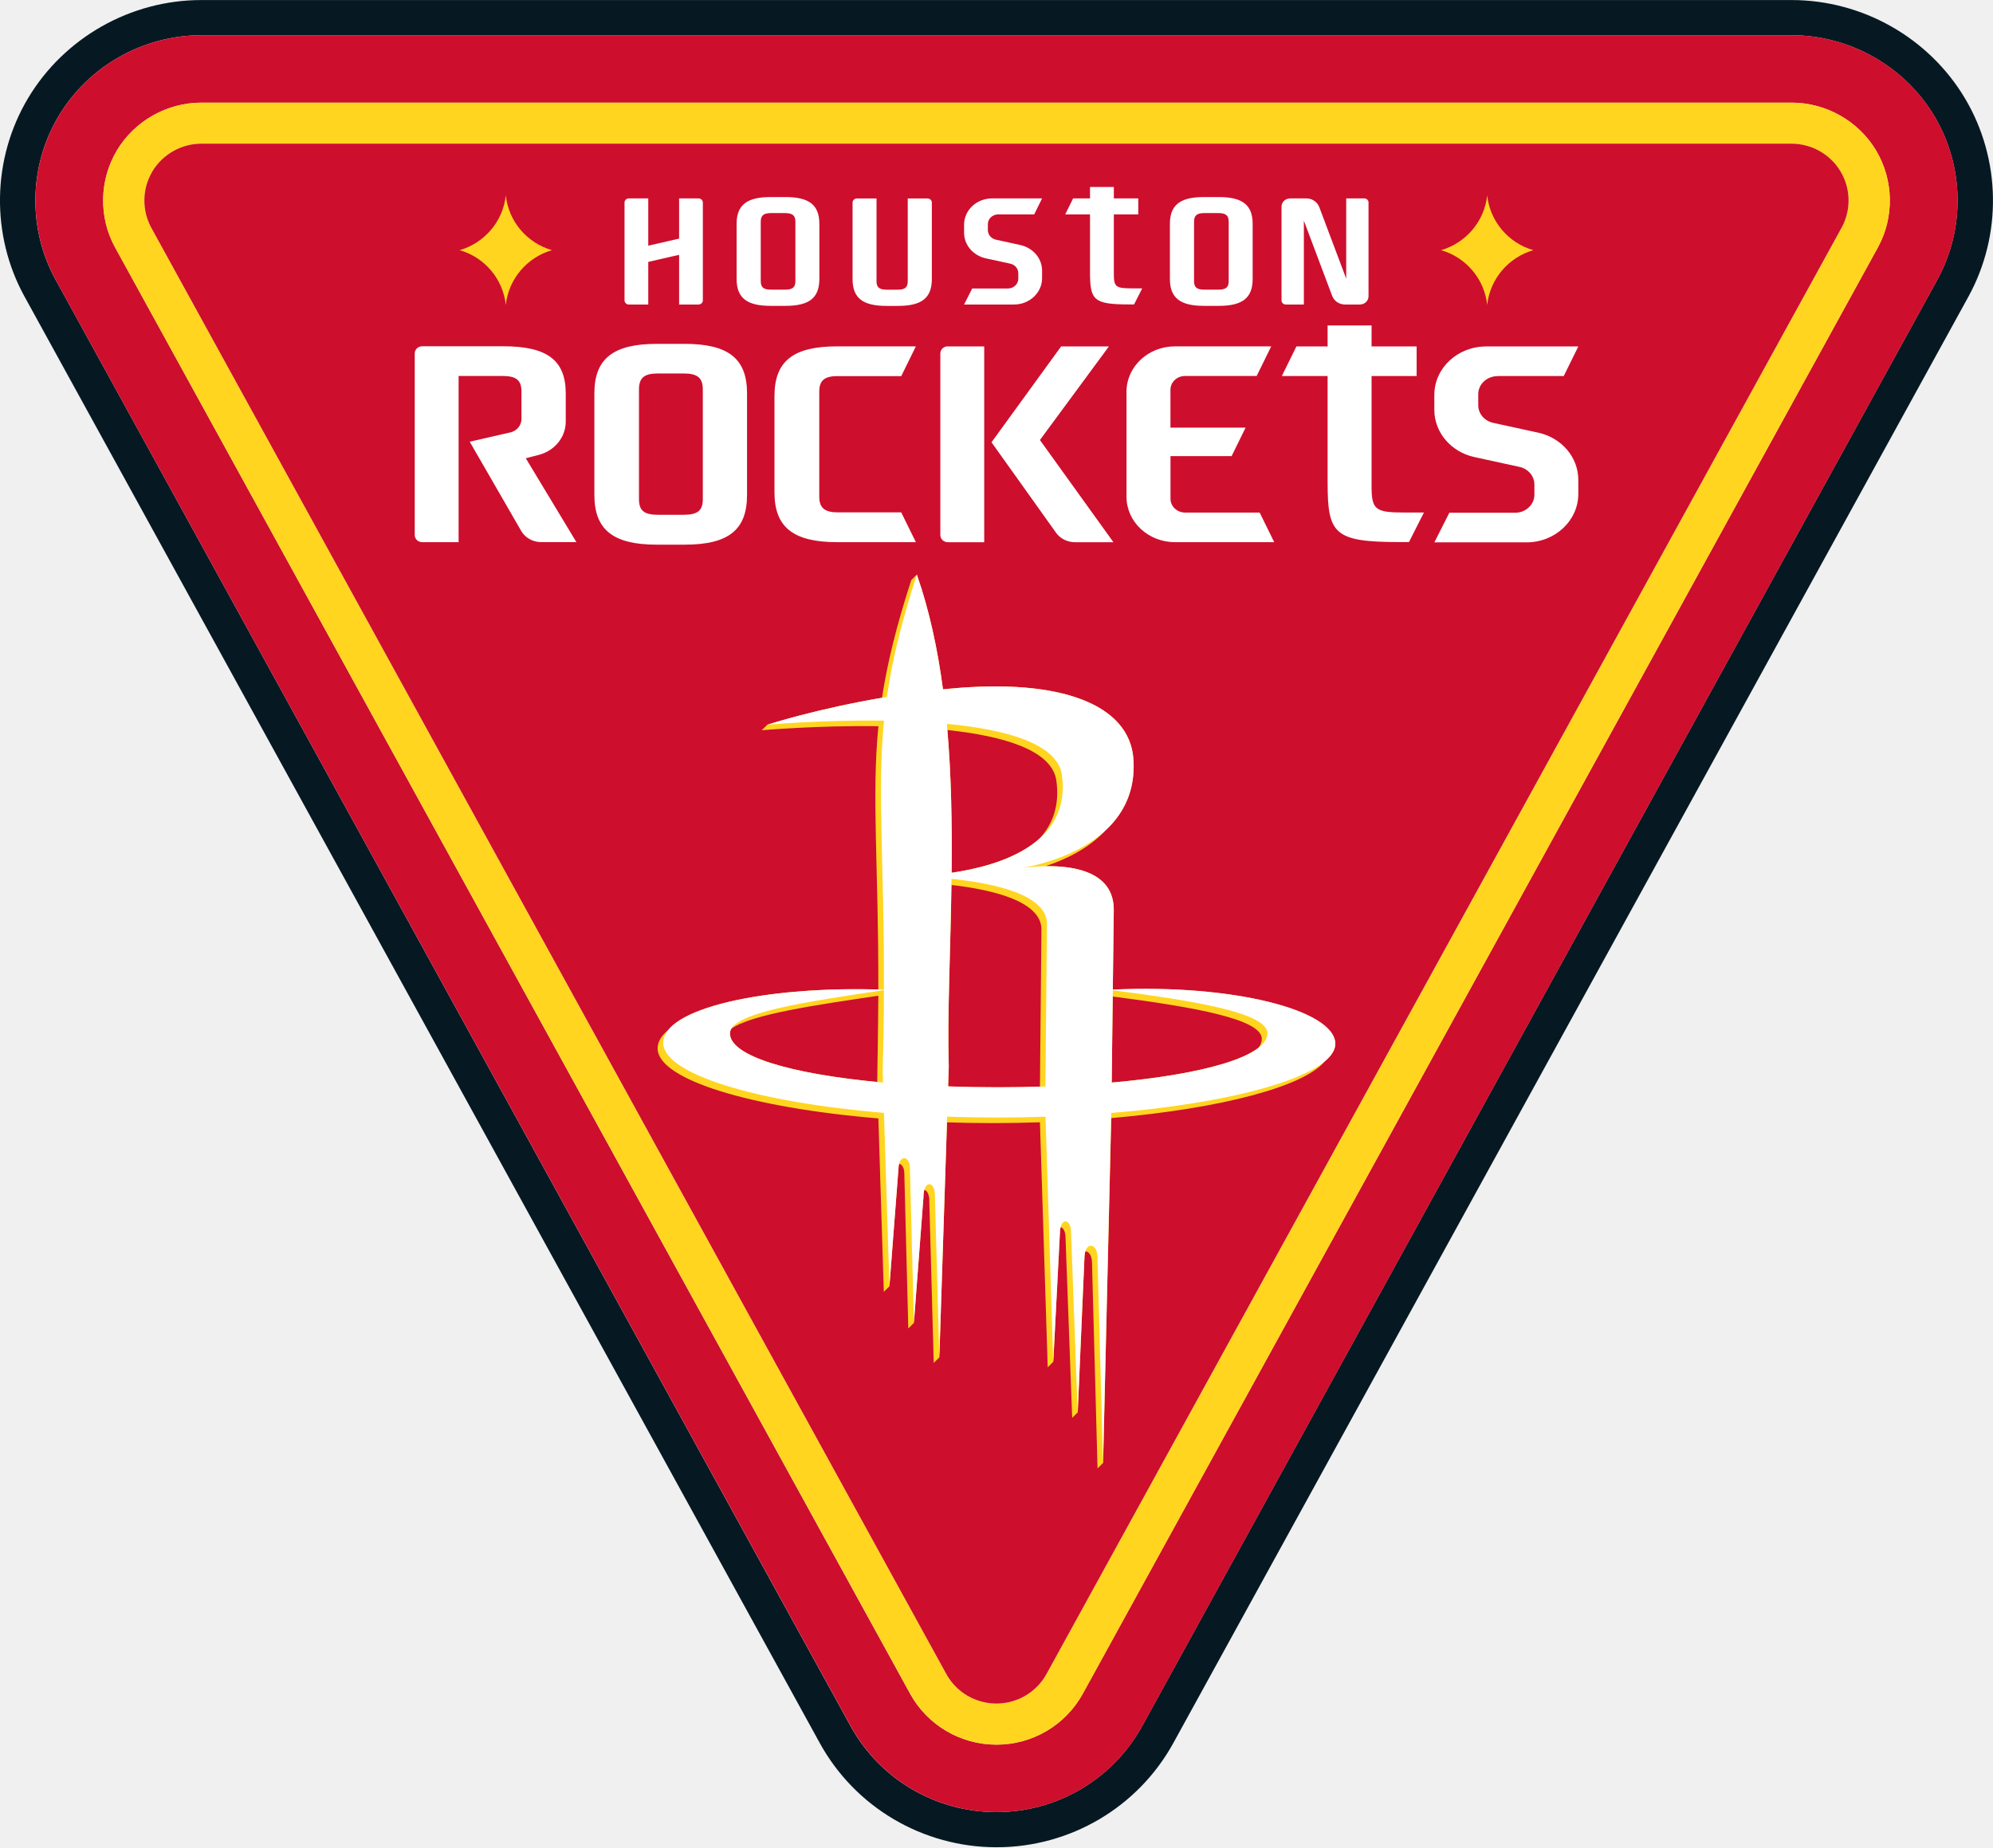
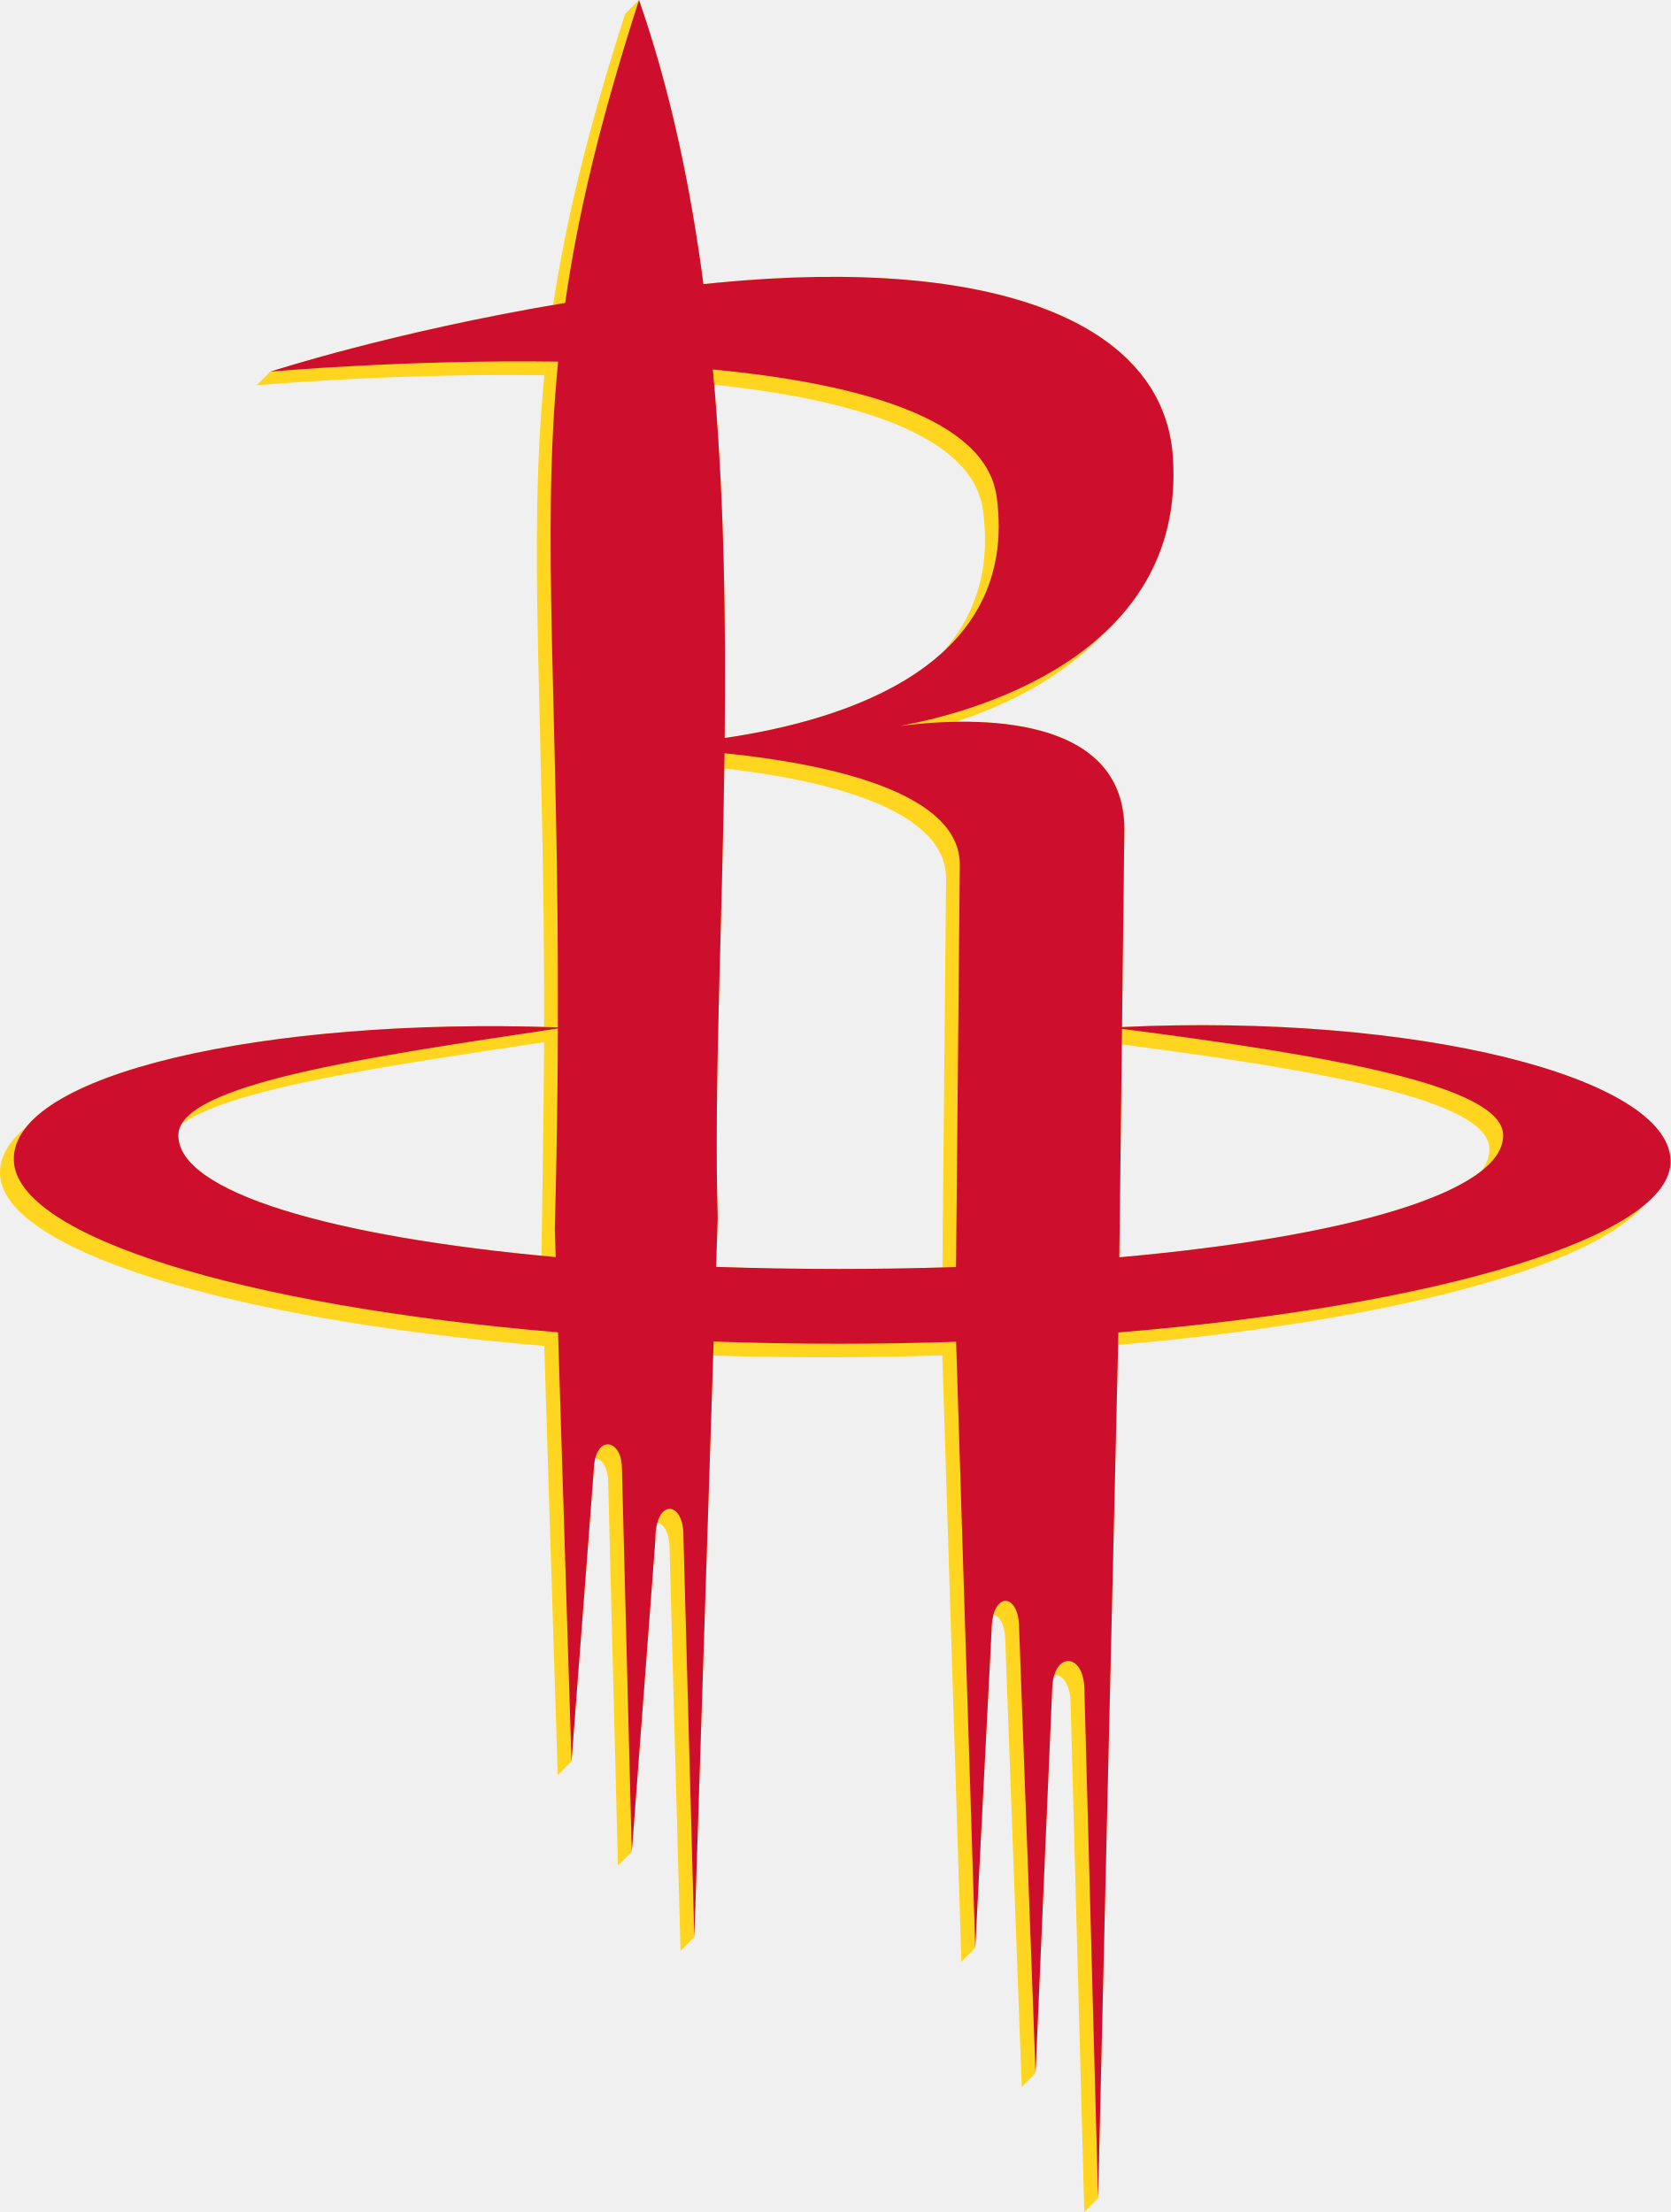
- <svg xmlns="http://www.w3.org/2000/svg" id="Layer_1" version="1.1" viewBox="0 0 431.58 400">
-   <defs>
-     <style>
-       .st0 {
-         fill: #ce0e2d;
-       }
- 
-       .st1 {
-         fill: #fff;
-       }
- 
-       .st2 {
-         fill: #061922;
-       }
- 
-       .st3 {
-         fill: #ffd520;
-       }
-     </style>
-   </defs>
-   <path class="st2" d="M5.33,64.25l172.18,313.17c7.66,13.93,22.33,22.58,38.29,22.58s30.63-8.65,38.29-22.58L426.25,64.25c7.36-13.38,7.07-29.85-.75-42.97-7.82-13.12-22.2-21.27-37.54-21.27H43.61C28.27,0,13.9,8.16,6.07,21.27c-7.82,13.12-8.11,29.59-.75,42.97h0ZM12.67,25.17C19.11,14.35,30.97,7.63,43.61,7.63h344.34c12.64,0,24.5,6.72,30.95,17.54,6.45,10.82,6.68,24.4.61,35.43l-172.18,313.17c-6.32,11.49-18.41,18.62-31.57,18.62s-25.25-7.13-31.57-18.62L12.05,60.6c-6.07-11.03-5.83-24.61.62-35.43h0Z" />
-   <path class="st0" d="M12.05,60.6l172.17,313.17c6.32,11.49,18.41,18.62,31.57,18.62s25.25-7.13,31.57-18.62L419.53,60.6c6.07-11.03,5.83-24.61-.61-35.43-6.45-10.82-18.3-17.54-30.95-17.54H43.62c-12.64,0-24.5,6.72-30.94,17.54-6.45,10.82-6.68,24.4-.62,35.43ZM25.29,32.61c3.81-6.4,10.83-10.38,18.32-10.38h344.34c7.48,0,14.51,3.98,18.32,10.38,3.81,6.4,3.96,14.44.37,20.98l-172.18,313.17c-3.74,6.8-10.89,11.02-18.69,11.02s-14.95-4.23-18.69-11.02L24.93,53.59c-3.59-6.53-3.45-14.57.37-20.98h0Z" />
-   <path class="st3" d="M24.93,53.59l172.18,313.17c3.74,6.8,10.89,11.02,18.69,11.02s14.95-4.23,18.69-11.02L406.65,53.59c3.59-6.53,3.45-14.57-.37-20.98-3.81-6.4-10.83-10.38-18.32-10.38H43.62c-7.48,0-14.51,3.98-18.32,10.38-3.81,6.4-3.96,14.44-.37,20.98ZM32.98,37.14c2.22-3.72,6.29-6.03,10.63-6.03h344.34c4.35,0,8.42,2.31,10.63,6.03,2.22,3.72,2.3,8.39.21,12.17l-172.17,313.17c-2.17,3.94-6.32,6.4-10.85,6.4s-8.68-2.45-10.85-6.4L32.77,49.33c-2.08-3.79-2-8.46.21-12.17h0Z" />
-   <path class="st0" d="M32.98,37.14c2.22-3.72,6.29-6.03,10.63-6.03h344.34c4.35,0,8.42,2.31,10.63,6.03,2.22,3.72,2.3,8.39.21,12.17l-172.17,313.17c-2.17,3.94-6.32,6.4-10.85,6.4s-8.68-2.45-10.85-6.4L32.77,49.33c-2.08-3.79-2-8.46.21-12.17h0Z" />
-   <path class="st3" d="M109.53,66.04c.6-5.67,4.64-10.32,9.99-11.87-5.36-1.54-9.39-6.19-9.99-11.87-.6,5.67-4.64,10.32-9.99,11.87,5.36,1.54,9.39,6.19,9.99,11.87ZM332.04,54.17c-5.36-1.54-9.39-6.19-9.99-11.87-.6,5.67-4.64,10.32-9.99,11.87,5.36,1.54,9.39,6.19,9.99,11.87.6-5.67,4.64-10.32,9.99-11.87Z" />
-   <path class="st1" d="M181.52,81.45h13.64l3.17-6.45h-17.03c-9.49,0-13.59,3.16-13.59,10.76v20.88c0,7.54,4.11,10.76,13.59,10.76h17.03l-3.17-6.45h-13.64c-2.99,0-4.11-.97-4.11-3.47v-22.64c0-2.49,1.12-3.41,4.11-3.41ZM205.26,75.01h7.87v42.4h-7.87c-.91,0-1.63-.69-1.63-1.54v-39.34c0-.85.73-1.54,1.63-1.54h0ZM225.18,95.3l14.95-20.28h-10.35l-15.07,20.75,13.97,19.58c.91,1.29,2.46,2.06,4.11,2.06h8.32l-15.91-22.12h0ZM272.8,110.99h-16.15c-1.75,0-3.18-1.33-3.18-2.98v-9.24h13.23l3.03-6.17h-16.27v-8.21c0-1.65,1.42-2.98,3.18-2.98h15.49l3.15-6.41h-20.84c-5.8,0-10.5,4.4-10.5,9.83v22.74c0,5.43,4.71,9.83,10.5,9.83h21.49l-3.15-6.41ZM161.77,85.17v22.01c0,7.56-4.01,10.76-13.52,10.76h-6.02c-9.43,0-13.52-3.21-13.52-10.76v-22.01c0-7.5,4.08-10.71,13.52-10.71h6.02c9.51,0,13.52,3.21,13.52,10.71ZM152.19,84.32c0-2.48-1.12-3.45-4.16-3.45h-5.57c-2.97,0-4.09.97-4.09,3.45v23.77c0,2.48,1.12,3.38,4.09,3.38h5.57c3.05,0,4.16-.91,4.16-3.38v-23.77ZM324.3,81.42h14.33l3.15-6.4h-19.96c-6.2,0-11.22,4.7-11.22,10.5v3.23c0,4.87,3.6,9.11,8.67,10.22l9.77,2.13c1.89.41,3.23,1.99,3.23,3.81v2.21c0,2.16-1.87,3.91-4.18,3.91h-14.24l-3.24,6.41h19.95c6.2,0,11.22-4.7,11.22-10.5v-3.03c0-4.88-3.6-9.11-8.67-10.22l-9.77-2.13c-1.89-.41-3.23-1.99-3.23-3.81v-2.39c0-2.16,1.87-3.91,4.18-3.91h0ZM304.02,110.98h4.33l-3.24,6.4h-1.81c-14.48,0-15.81-1.71-15.81-12.97v-22.98h-9.91l3.15-6.41h6.76v-4.55h9.52v4.55h9.76v6.41h-9.76v23.76c0,5.12.72,5.79,7.01,5.79ZM124.8,117.39h-7.59c-1.82,0-3.48-.93-4.35-2.43l-11.14-19.31,8.77-2.01c1.43-.33,2.43-1.53,2.43-2.91v-5.94c0-2.48-1.12-3.38-4.16-3.38h-9.45v35.99h-7.87c-.91,0-1.63-.69-1.63-1.54v-39.34c0-.85.73-1.54,1.63-1.54h17.55c9.51,0,13.52,3.03,13.52,10.22v6.12c0,3.35-2.4,6.3-5.86,7.19l-2.79.72,10.95,18.15ZM200.85,42.97h-4.28v17.93c0,1.34-.61,1.83-2.21,1.83h-2.29c-1.65,0-2.26-.49-2.26-1.83v-17.93h-4.24c-.53,0-.95.4-.95.89v16.55c0,4.09,2.17,5.83,7.32,5.83h2.53c5.15,0,7.32-1.74,7.32-5.83v-16.55c0-.49-.43-.89-.95-.89h0ZM152.2,43.85v21.2c0,.49-.43.89-.94.89h-4.2v-10.76l-6.68,1.53v9.23h-4.2c-.52,0-.94-.39-.94-.89v-21.2c0-.49.43-.89.94-.89h4.2v10.24l6.68-1.53v-8.71h4.2c.52,0,.94.4.94.89ZM177.43,48.47v11.93c0,4.09-2.17,5.83-7.33,5.83h-3.26c-5.11,0-7.33-1.74-7.33-5.83v-11.93c0-4.06,2.21-5.8,7.33-5.8h3.26c5.15,0,7.33,1.74,7.33,5.8ZM172.24,48.01c0-1.34-.61-1.87-2.26-1.87h-3.02c-1.61,0-2.22.52-2.22,1.87v12.88c0,1.34.61,1.83,2.22,1.83h3.02c1.65,0,2.26-.49,2.26-1.83v-12.88ZM271.26,48.47v11.93c0,4.09-2.17,5.83-7.33,5.83h-3.26c-5.11,0-7.33-1.74-7.33-5.83v-11.93c0-4.06,2.21-5.8,7.33-5.8h3.26c5.15,0,7.33,1.74,7.33,5.8ZM266.07,48.01c0-1.34-.61-1.87-2.26-1.87h-3.02c-1.61,0-2.22.52-2.22,1.87v12.88c0,1.34.61,1.83,2.22,1.83h3.02c1.65,0,2.26-.49,2.26-1.83v-12.88ZM245,62.45h2.34l-1.76,3.47h-.98c-7.84,0-8.56-.92-8.56-7.03v-12.46h-5.37l1.71-3.47h3.66v-2.47h5.16v2.47h5.29v3.47h-5.29v12.87c0,2.77.39,3.14,3.8,3.14h0ZM216.18,46.43h7.77l1.71-3.47h-10.81c-3.36,0-6.08,2.55-6.08,5.69v1.75c0,2.65,1.95,4.93,4.7,5.54l5.29,1.15c1.03.22,1.75,1.08,1.75,2.07v1.19c0,1.17-1.01,2.12-2.26,2.12h-7.72l-1.76,3.47h10.81c3.36,0,6.08-2.55,6.08-5.69v-1.65c0-2.65-1.95-4.93-4.7-5.54l-5.29-1.16c-1.03-.22-1.75-1.08-1.75-2.06v-1.3c0-1.17,1.01-2.12,2.26-2.12h0ZM216.18,46.43h7.77l1.71-3.47h-10.81c-3.36,0-6.08,2.54-6.08,5.69v1.75c0,2.65,1.95,4.93,4.7,5.54l5.29,1.15c1.03.22,1.75,1.08,1.75,2.07v1.19c0,1.17-1.01,2.12-2.26,2.12h-7.72l-1.76,3.47h10.81c3.36,0,6.08-2.55,6.08-5.69v-1.65c0-2.65-1.95-4.93-4.7-5.54l-5.29-1.16c-1.03-.22-1.75-1.08-1.75-2.06v-1.3c0-1.17,1.01-2.12,2.26-2.12h0ZM296.35,43.85v20.32c0,.98-.85,1.77-1.89,1.77h-3.17c-1.28,0-2.38-.73-2.83-1.92l-6.11-16.24v18.16h-3.89c-.53,0-.95-.39-.95-.89v-20.32c0-.98.85-1.77,1.89-1.77h3.47c1.28,0,2.39.75,2.83,1.92l5.82,15.46v-17.38h3.89c.52,0,.95.4.95.89h0Z" />
-   <path class="st3" d="M240.97,214.27l.21-17.32c-.02-8.13-8.51-9.49-14.78-9.39,4.2-1.39,9.27-3.75,12.93-7.69,3.84-3.53,6.59-8.51,6.11-15.48-.8-11.75-15.56-17.6-40.04-15.24-.4.04-.8.08-1.2.12-1.15-8.68-2.94-17.09-5.66-24.85l-1.21,1.2c-3.25,10.04-5.2,18.05-6.33,25.47-14.61,2.51-24.84,5.84-24.84,5.84l-1.21,1.2s11.81-1.07,25.27-.88c-1.5,15.23.03,29.69-.02,57.01-21.75-.61-40.83,2.98-45.49,8.77-1.54,1.26-2.35,2.64-2.3,4.12.23,6.62,20.01,12.7,47.8,15.03l1.18,37.55,1.21-1.2,1.96-25.46c0-.42.06-.77.13-1.07.58.08,1.14.82,1.14,2.12l.86,33.54,1.21-1.2,2.07-27.3c0-.61.06-1.11.18-1.51.58.1,1.13.96,1.09,2.5l.96,34.97,1.21-1.2,1.66-50.89c3.19.1,6.45.16,9.77.16,3.51,0,6.97-.06,10.36-.17l1.68,53.05,1.21-1.2,1.43-27.77c0-.56.07-1.02.17-1.39.55.13,1.05.94,1.05,2.37l1.44,38.94,1.21-1.2,1.46-33.64c.01-.48.09-.89.19-1.22.7,0,1.4.82,1.43,2.42l1.2,44.59,1.21-1.2,1.76-74.66c23.75-2.07,41.79-6.83,46.25-12.31,1.48-1.24,2.28-2.53,2.28-3.83-.34-7.27-22.31-12.89-48.18-11.67h0ZM189.97,234.29c-19.04-1.83-31.9-5.67-31.9-10.53,0-.35.11-.69.3-1.02,4.46-3.12,18.14-5.09,31.83-7.13-.02,5.34-.24,18.69-.24,18.69h0ZM228.76,169.08c.73,5.36-.82,9.41-3.6,12.46-4.97,4.48-12.76,6.52-19.09,7.45.11-10.11-.04-20.61-.92-30.91,12.22,1.3,22.71,4.37,23.61,11ZM225.2,235.31c-2.98.09-6.04.13-9.16.13-3.67,0-7.25-.06-10.72-.19l.14-4.32c-.33-10.94.36-24.65.58-39.3,8.92,1.03,19.67,3.55,19.48,9.79l-.32,33.87ZM272.54,226.87c-4.44,3.48-16.23,6.17-31.81,7.54l.22-18.63c17.82,2.31,32.29,4.91,32.29,9.16,0,.66-.24,1.3-.7,1.92h0Z" />
-   <path class="st1" d="M289.16,225.95c-.17-7.28-22.31-12.89-48.18-11.67l.21-17.32c-.03-10.72-14.78-9.68-19.76-9.02,5.81-1.04,25.21-5.87,24.01-23.55-.8-11.75-15.56-17.6-40.04-15.24-.4.04-.8.08-1.2.12-1.15-8.68-2.94-17.09-5.66-24.85-3.4,10.5-5.38,18.78-6.49,26.49-15.17,2.52-25.89,6.02-25.89,6.02,0,0,11.81-1.07,25.27-.88-1.52,15.45.07,30.12-.02,58.25-25.73-.9-48.06,4.09-47.79,11.64.23,6.62,20.01,12.71,47.8,15.04l1.18,37.55,1.96-25.46c.06-3.16,2.48-2.87,2.48-.16l.86,33.54,2.08-27.3c-.03-3.68,2.55-3.51,2.47-.21l.96,34.97,1.69-52.12c3.57.13,7.21.19,10.94.19,3.51,0,6.97-.06,10.36-.17l1.68,53.05,1.43-27.77c.02-3.54,2.43-3.35,2.42-.22l1.44,38.94,1.46-33.64c.11-3.3,2.76-3.16,2.82,0l1.21,44.59,1.78-75.76c28.1-2.32,48.66-8.41,48.51-15.04h0ZM229.96,167.88c1.99,14.69-13.07,19.52-23.89,21.11.11-10.55-.05-21.52-1.03-32.25,12.78,1.22,24,4.26,24.93,11.14ZM158.07,223.76c0-4.49,16.66-6.86,33.34-9.35-.01,5.34-.1,11.16-.27,17.56l.07,2.44c-19.72-1.77-33.15-5.68-33.15-10.65ZM205.31,235.26l.14-4.32c-.34-11.26.4-25.48.6-40.63,9.11.93,20.86,3.4,20.66,9.92l-.33,35.03c-3.36.11-6.81.17-10.35.17s-7.25-.06-10.72-.19h0ZM240.74,234.42l.24-19.99c18.36,2.36,33.48,4.97,33.48,9.32,0,4.98-13.76,8.9-33.72,10.67h0Z" />
+ <svg xmlns="http://www.w3.org/2000/svg" width="151" height="200" viewBox="0 0 151 200" fill="none">
+   <path d="M101.416 92.859L101.628 74.96C101.608 66.561 92.868 65.152 86.414 65.256C90.741 63.825 95.95 61.381 99.724 57.308C103.679 53.659 106.5 48.52 106.01 41.305C105.187 29.166 89.994 23.118 64.81 25.559C64.396 25.6 63.986 25.642 63.576 25.684C62.395 16.712 60.556 8.024 57.755 0L56.511 1.24C53.165 11.614 51.163 19.889 49.999 27.566C34.969 30.152 24.436 33.597 24.436 33.597L23.195 34.836C23.195 34.836 35.351 33.736 49.203 33.93C47.664 49.666 49.231 64.61 49.182 92.846C26.802 92.217 7.168 95.932 2.366 101.904C0.788 103.203 -0.053 104.63 0.003 106.161C0.246 113.005 20.593 119.29 49.193 121.692L50.412 160.501L51.656 159.258L53.665 132.942C53.672 132.512 53.724 132.147 53.804 131.838C54.405 131.918 54.972 132.685 54.972 134.022L55.854 168.681L57.099 167.442L59.229 139.234C59.222 138.605 59.291 138.088 59.409 137.671C60.014 137.775 60.574 138.664 60.525 140.251L61.512 176.386L62.752 175.146L64.459 122.56C67.746 122.665 71.1 122.72 74.512 122.72C78.126 122.72 81.688 122.658 85.174 122.543L86.901 177.368L88.141 176.129L89.615 147.435C89.615 146.862 89.681 146.379 89.789 145.991C90.352 146.119 90.873 146.959 90.87 148.442L92.353 188.684L93.591 187.445L95.095 152.678C95.113 152.181 95.186 151.761 95.297 151.418C96.013 151.411 96.735 152.265 96.77 153.924L98.007 200L99.248 198.757L101.055 121.599C125.495 119.467 144.049 114.54 148.646 108.88C150.172 107.599 150.989 106.272 150.989 104.922C150.645 97.408 128.036 91.603 101.406 92.859H101.416ZM48.939 113.54C29.35 111.651 16.113 107.679 16.113 102.658C16.113 102.293 16.221 101.943 16.426 101.602C21.017 98.377 35.091 96.342 49.182 94.228C49.161 99.745 48.939 113.54 48.939 113.54ZM88.85 46.155C89.598 51.694 88.01 55.874 85.149 59.03C80.038 63.662 72.02 65.77 65.505 66.728C65.619 56.277 65.466 45.426 64.559 34.781C77.136 36.121 87.93 39.294 88.854 46.152L88.85 46.155ZM85.181 114.595C82.112 114.686 78.971 114.734 75.76 114.734C71.982 114.734 68.295 114.668 64.723 114.547L64.869 110.085C64.532 98.783 65.237 84.61 65.466 69.475C74.641 70.534 85.706 73.148 85.514 79.596L85.184 114.595H85.181ZM133.902 105.88C129.339 109.477 117.2 112.255 101.173 113.679L101.402 94.429C119.744 96.818 134.631 99.498 134.631 103.898C134.631 104.578 134.381 105.241 133.902 105.88Z" fill="#FFD520" />
+   <path d="M150.999 104.925C150.825 97.405 128.046 91.609 101.416 92.863L101.628 74.964C101.597 63.888 86.418 64.968 81.302 65.645C87.276 64.565 107.248 59.582 106.014 41.312C105.19 29.173 89.997 23.125 64.813 25.566C64.4 25.607 63.99 25.649 63.58 25.691C62.398 16.718 60.56 8.031 57.759 0.007C54.256 10.857 52.223 19.413 51.087 27.388C35.476 29.992 24.439 33.604 24.439 33.604C24.439 33.604 36.592 32.503 50.447 32.697C48.883 48.669 50.524 63.825 50.426 92.891C23.953 91.96 0.972 97.109 1.25 104.929C1.486 111.772 21.837 118.06 50.44 120.463L51.657 159.265L53.665 132.949C53.724 129.685 56.216 129.987 56.216 132.789L57.105 167.448L59.236 139.241C59.201 135.435 61.866 135.612 61.776 139.022L62.759 175.153L64.504 121.297C68.174 121.425 71.93 121.494 75.76 121.494C79.374 121.494 82.932 121.432 86.421 121.317L88.152 176.136L89.625 147.442C89.646 143.782 92.124 143.973 92.117 147.213L93.601 187.452L95.106 152.685C95.22 149.268 97.955 149.421 98.014 152.685L99.255 198.764L101.09 120.474C130.01 118.081 151.159 111.783 150.999 104.929V104.925ZM90.088 44.916C92.134 60.1 76.635 65.093 65.501 66.728C65.619 55.825 65.449 44.489 64.434 33.406C77.584 34.663 89.128 37.812 90.084 44.916H90.088ZM16.117 102.658C16.117 98.019 33.263 95.568 50.426 92.991C50.409 98.509 50.325 104.522 50.148 111.14L50.228 113.661C29.934 111.828 16.117 107.79 16.117 102.661V102.658ZM64.726 114.547L64.872 110.085C64.525 98.443 65.282 83.755 65.491 68.103C74.867 69.068 86.957 71.617 86.755 78.356L86.414 114.561C82.96 114.675 79.402 114.734 75.767 114.734C72.132 114.734 68.302 114.668 64.73 114.547H64.726ZM101.17 113.679L101.416 93.026C120.317 95.46 135.869 98.168 135.869 102.658C135.869 107.804 121.711 111.852 101.17 113.679Z" fill="#CE0E2D" />
</svg>
